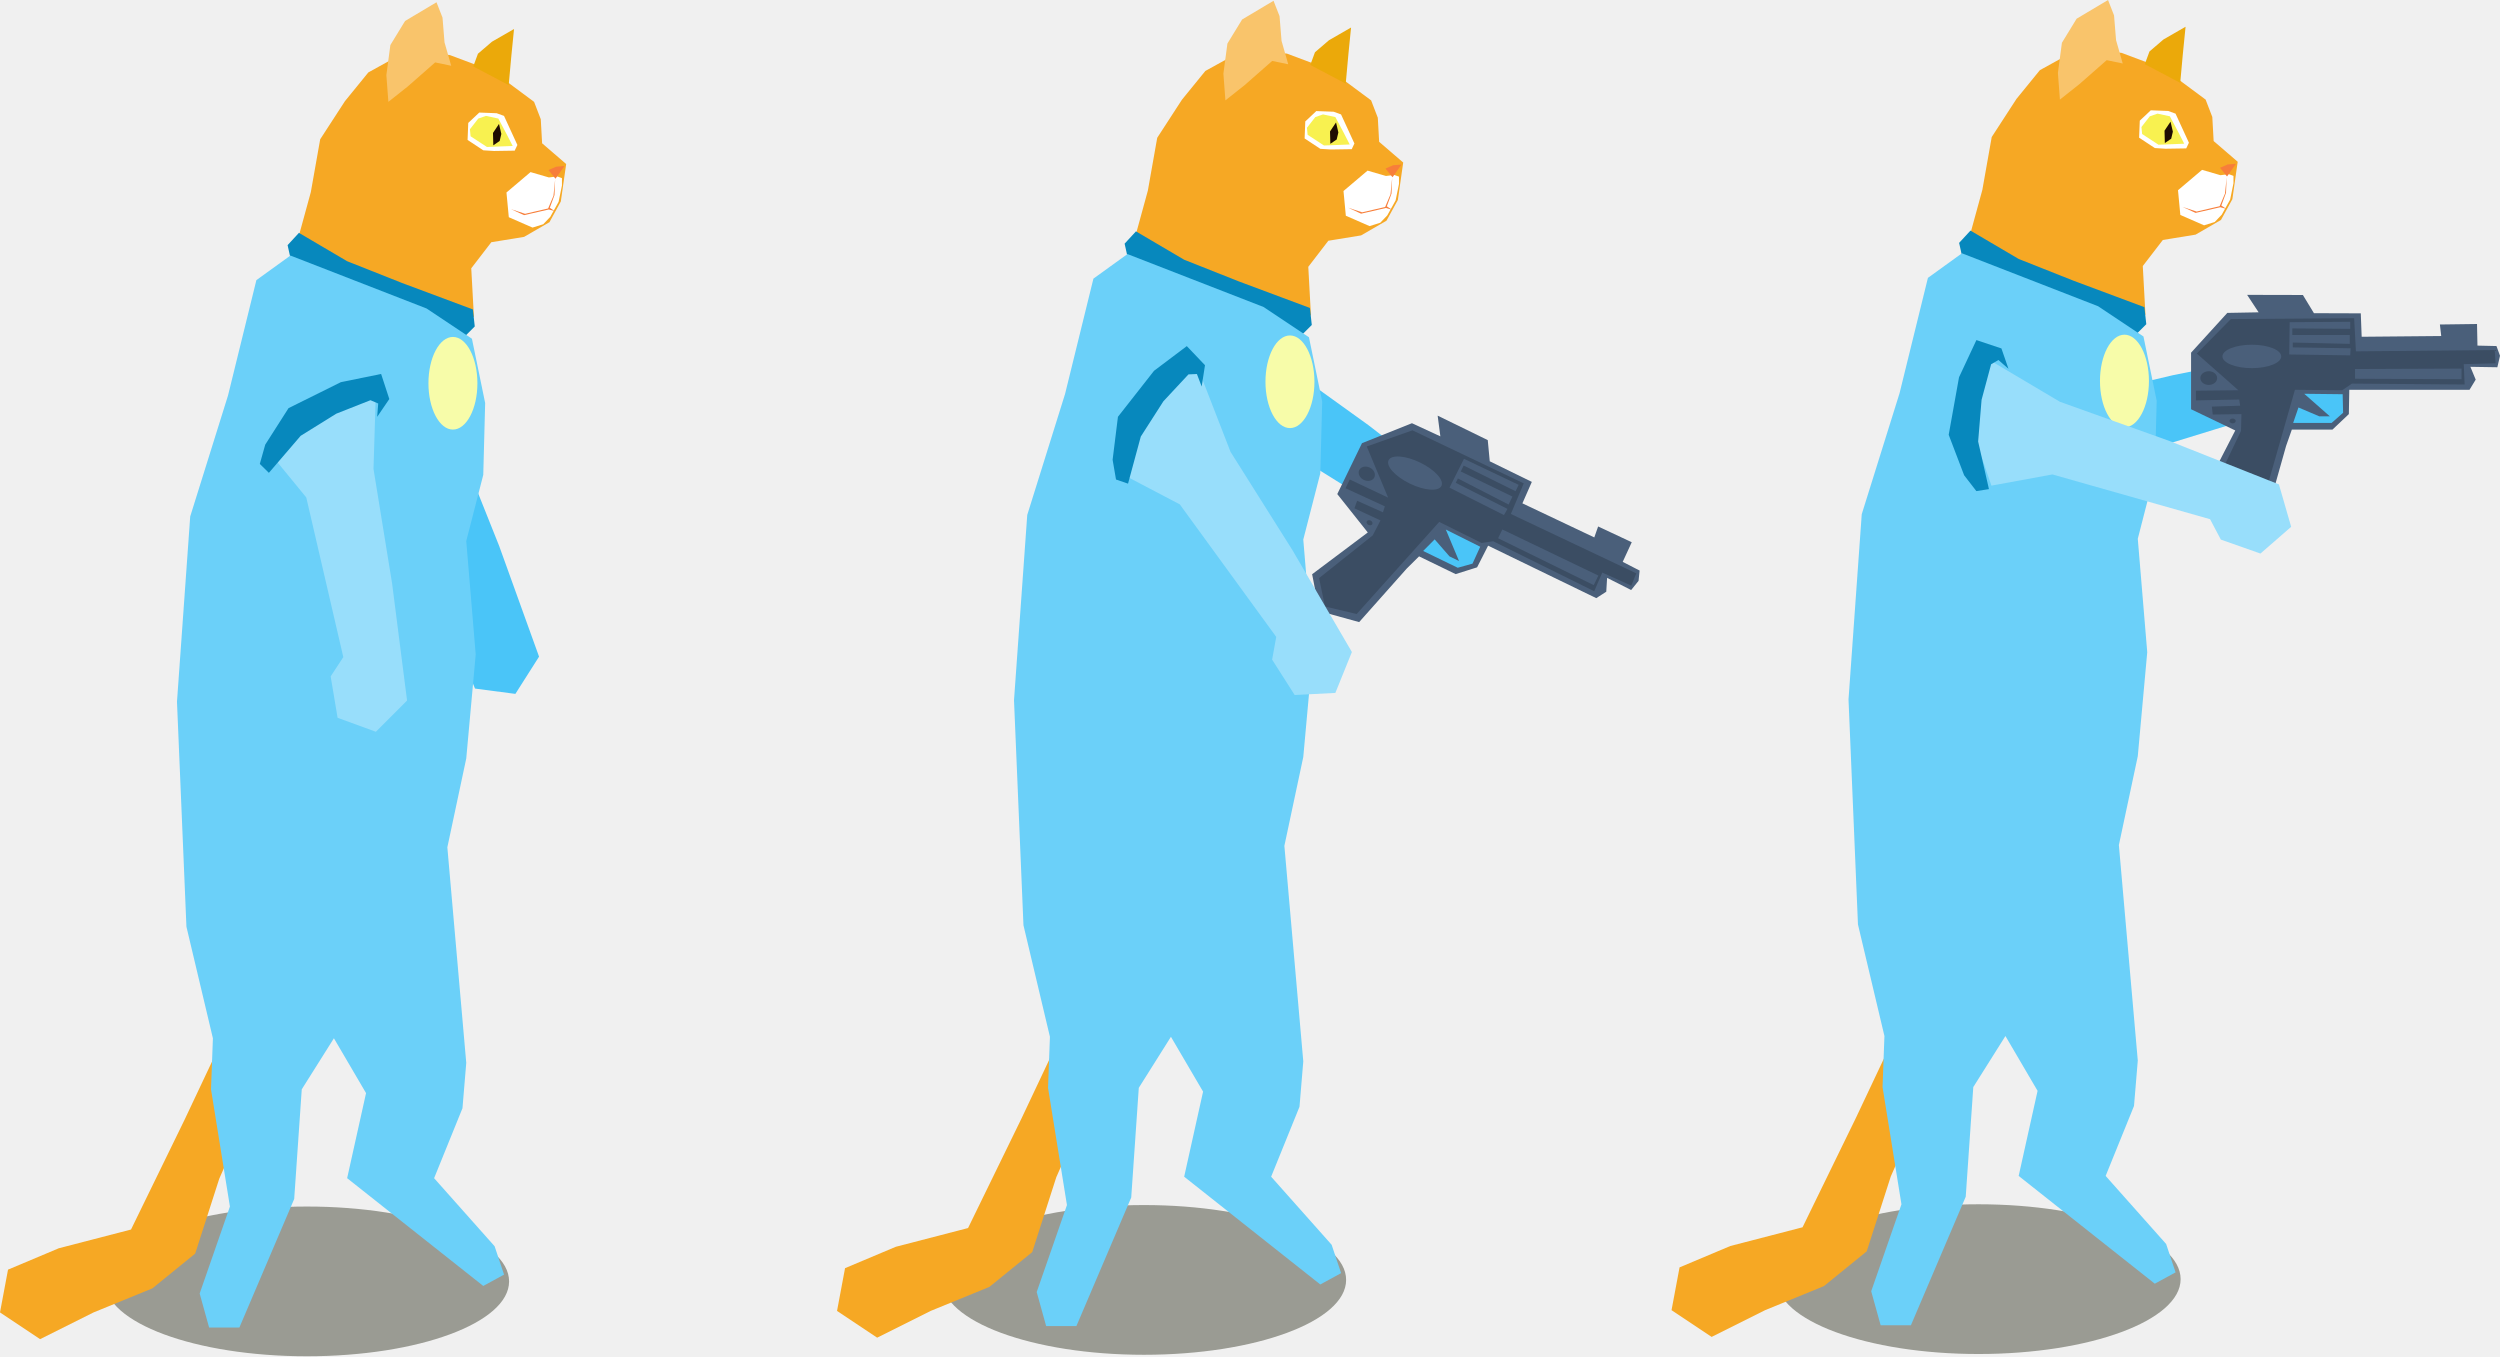
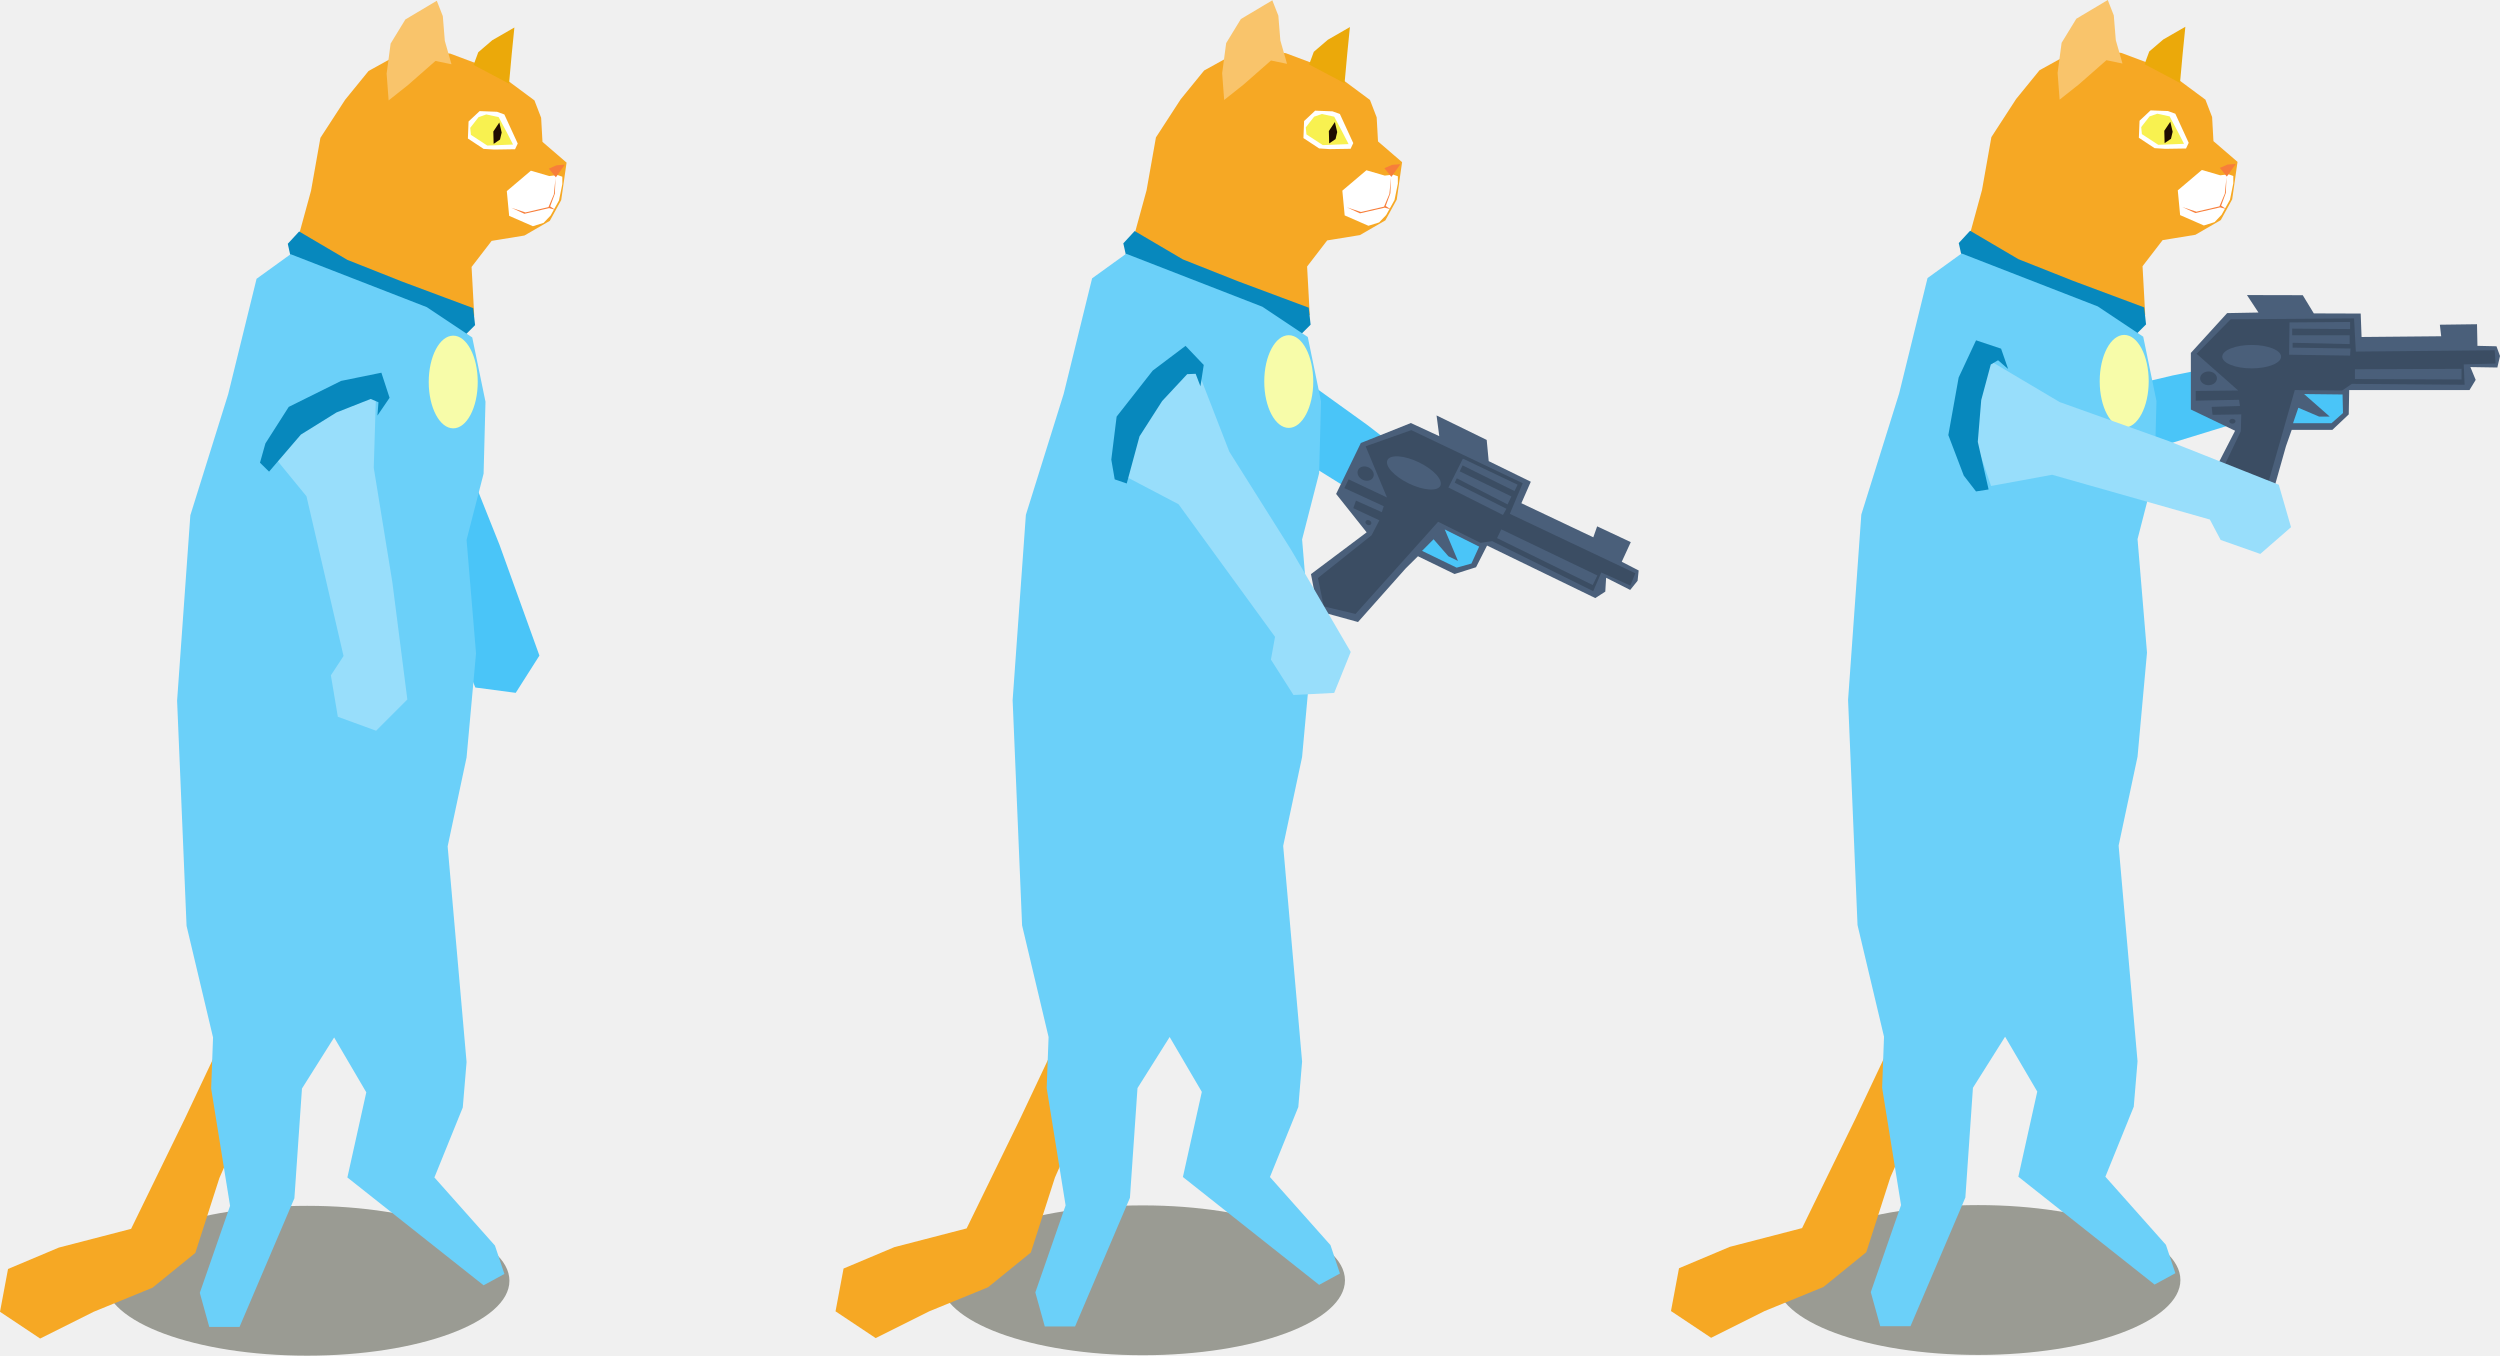
- <svg xmlns="http://www.w3.org/2000/svg" width="748.506" height="406.07" id="svg3812" version="1.1">
+ <svg xmlns="http://www.w3.org/2000/svg" width="748.002" height="405.616" id="svg3812" version="1.1">
  <defs id="defs3814" />
-   <g id="layer3" transform="translate(1740.02,-123.0189)">
-     <g id="g5470">
-       <g transform="matrix(0.7798614,0,0,0.7798614,-1864.798,-121.5979)" id="g3342-4">
+   <g id="layer3" transform="translate(1740.02,-123.8787)">
+     <g id="g11238">
+       <g transform="matrix(0.7798614,0,0,0.7798614,-1864.798,-121.1926)" id="g3342-4">
        <path transform="matrix(0.513939,0,0,0.7185629,128.2881,224.7606)" d="m 442,808.362 c 0,22.091 -67.605,40 -151,40 -83.395,0 -151,-17.909 -151,-40 0,-22.091 67.605,-40 151,-40 83.395,0 151,17.909 151,40 z" id="path4483-1" style="fill:#313220;fill-opacity:0.447;fill-rule:nonzero;stroke:none" />
        <path id="path4407-13" d="m 332.712,334.807 16.424,6.159 15.911,11.805 2.566,6.672 0.513,9.239 9.239,7.956 -2.053,14.371 -4.363,7.956 -9.752,5.646 -12.575,2.053 -7.699,10.009 1.027,18.734 -67.75,-29.256 5.133,-18.734 3.593,-20.274 9.495,-14.628 8.982,-11.035 14.371,-7.956 z" style="fill:#f6a824;fill-opacity:1;fill-rule:nonzero;stroke:none" />
        <path id="path4409-8" d="m 327.579,314.533 2.31,5.902 0.77,9.495 2.566,8.982 -6.159,-1.283 -10.522,9.239 -7.442,5.902 -0.77,-10.265 1.54,-11.548 5.646,-9.239 z" style="fill:#f9c46b;fill-opacity:1;fill-rule:nonzero;stroke:none" />
        <path id="path4411-7" d="m 357.348,324.798 -1.027,10.265 -1.027,11.292 -13.601,-7.186 1.796,-4.876 5.389,-4.619 z" style="fill:#eba90a;fill-opacity:1;fill-rule:nonzero;stroke:none" />
        <path id="path4433-4" d="m 339.769,360.855 4.234,-3.978 6.672,0.257 2.823,1.027 5.133,11.163 -1.027,2.181 -7.956,0.128 -4.106,-0.257 -6.031,-3.978 z" style="fill:#ffffff;fill-opacity:1;fill-rule:nonzero;stroke:none" />
        <path id="path4413-27" d="m 356.835,369.709 -2.438,-4.748 -3.08,-5.774 -4.748,-1.027 -2.951,1.027 -3.208,4.106 0.257,2.695 6.287,4.106 z" style="fill:#f8f150;fill-opacity:1;fill-rule:nonzero;stroke:none" />
        <path id="path4431-7" d="m 370.737,381.792 -7.057,-2.053 -9.239,7.827 0.898,9.495 9.11,3.978 4.106,-1.283 2.695,-2.823 3.208,-5.774 1.283,-6.287 0,-2.823 -1.796,-0.642 z" style="fill:#ffffff;fill-opacity:1;fill-rule:nonzero;stroke:none" />
        <path id="path4415-9" d="m 370.565,378.947 2.951,-1.283 3.208,-0.257 -3.464,4.876 z" style="fill:#f77e3a;fill-opacity:1;fill-rule:nonzero;stroke:none" />
        <path id="path4417-3" d="m 373.131,382.54 -0.642,6.287 -2.053,4.876 -8.854,2.053 -5.389,-1.796 5.004,2.31 9.495,-2.181 2.31,0.642 -1.925,-1.283 1.796,-4.876 z" style="fill:#f77e3a;fill-opacity:1;fill-rule:nonzero;stroke:none" />
        <path id="path4419-1" d="m 351.574,361.24 0.898,3.849 -0.642,2.695 -2.438,1.668 -0.128,-4.748 z" style="fill:#1f0c01;fill-opacity:1;fill-rule:nonzero;stroke:none" />
        <path id="path4421-9" d="m 274.764,403.064 18.509,10.888 21.05,8.347 27.22,10.162 0.726,6.533 -3.629,3.629 -29.76,-14.154 -16.695,-5.444 -15.969,-9.073 -4.355,0.363 -1.452,-6.533 z" style="fill:#0788bd;fill-opacity:1;fill-rule:nonzero;stroke:none" />
        <path id="path4425-1-8" d="m 335.063,481.755 16.559,41.473 15.331,42.535 -9.09,14.301 -15.501,-2.043 -6.053,-14.937 3.132,-8.288 -27.191,-56.741 -18.727,-14.704 12.925,-22.768 21.944,-13.83 z" style="fill:#4ac5f8;fill-opacity:1;fill-rule:nonzero;stroke:none" />
        <path id="path4453-65" d="m 248.281,706.663 -17.451,36.955 -20.53,42.087 -27.716,7.186 -19.504,8.212 -3.08,16.424 15.398,10.265 20.53,-10.265 22.583,-9.239 16.424,-13.345 9.239,-28.743 11.292,-25.663 z" style="fill:#f6a824;fill-opacity:1;fill-rule:nonzero;stroke:none" />
        <path id="path4423-0" d="m 271.498,411.774 52.262,20.324 17.421,11.614 5.081,24.679 -0.726,27.583 -6.533,25.405 3.629,43.551 -3.629,39.922 -7.259,34.115 7.259,82.748 -1.452,17.421 -10.888,26.857 23.227,26.131 3.629,10.888 -7.984,4.355 -52.262,-41.374 7.259,-32.664 -12.34,-21.05 -12.34,19.598 -2.903,42.1 -21.05,49.358 -11.614,0 -3.629,-13.065 11.614,-33.389 -7.259,-45.003 0.726,-19.598 -10.162,-42.826 -3.629,-86.377 5.081,-71.134 14.517,-46.455 10.888,-44.277 z" style="fill:#6bd0f9;fill-opacity:1;fill-rule:nonzero;stroke:none" />
        <path id="path4425-2" d="m 303.393,493.691 7.157,44.079 5.728,44.849 -11.979,11.985 -14.688,-5.361 -2.665,-15.895 4.857,-7.41 -14.219,-61.292 -15.087,-18.42 17.561,-19.418 24.424,-8.735 z" style="fill:#98defb;fill-opacity:1;fill-rule:nonzero;stroke:none" />
        <path id="path4427-8" d="m 263.229,495.197 12.205,-14.215 13.653,-8.487 13.131,-5.182 2.988,1.268 -0.408,5.116 4.665,-6.836 -3.145,-9.622 -15.44,3.144 -20.105,9.98 -8.945,14.012 -2.084,7.403 z" style="fill:#0788bd;fill-opacity:1;fill-rule:nonzero;stroke:none" />
        <path transform="matrix(0.7185629,0,0,0.7185629,35.63008,234.0583)" d="m 428.153,315.557 c 0,13.668 -5.857,24.749 -13.081,24.749 -7.225,0 -13.081,-11.08 -13.081,-24.749 0,-13.668 5.857,-24.749 13.081,-24.749 7.225,0 13.081,11.08 13.081,24.749 z" id="path4481-6" style="fill:#f7fca9;fill-opacity:1;fill-rule:nonzero;stroke:none" />
      </g>
-       <g transform="matrix(0.7798614,0,0,0.7798614,-2277.492,-121.7458)" id="g4553">
+       <g transform="matrix(0.7798614,0,0,0.7798614,-2278.109,-121.0293)" id="g4553">
        <path transform="matrix(0.513939,0,0,0.7185629,978.8275,224.3811)" d="m 442,808.362 c 0,22.091 -67.605,40 -151,40 -83.395,0 -151,-17.909 -151,-40 0,-22.091 67.605,-40 151,-40 83.395,0 151,17.909 151,40 z" id="path4483-6-6" style="fill:#313220;fill-opacity:0.447;fill-rule:nonzero;stroke:none" />
        <path id="path4407-1-1" d="m 1183.251,334.427 16.424,6.159 15.911,11.805 2.566,6.672 0.513,9.239 9.239,7.956 -2.053,14.371 -4.363,7.956 -9.752,5.646 -12.575,2.053 -7.699,10.009 1.026,18.734 -67.75,-29.256 5.133,-18.734 3.593,-20.274 9.495,-14.628 8.982,-11.035 14.371,-7.956 z" style="fill:#f6a824;fill-opacity:1;fill-rule:nonzero;stroke:none" />
        <path id="path4409-4-8" d="m 1178.119,314.154 2.31,5.902 0.77,9.495 2.566,8.982 -6.159,-1.283 -10.522,9.239 -7.442,5.902 -0.77,-10.265 1.54,-11.548 5.646,-9.239 z" style="fill:#f9c46b;fill-opacity:1;fill-rule:nonzero;stroke:none" />
        <path id="path4411-2-4" d="m 1207.888,324.419 -1.026,10.265 -1.027,11.292 -13.601,-7.186 1.796,-4.876 5.389,-4.619 z" style="fill:#eba90a;fill-opacity:1;fill-rule:nonzero;stroke:none" />
        <path id="path4433-3-9" d="m 1190.309,360.475 4.234,-3.978 6.672,0.257 2.823,1.027 5.133,11.163 -1.026,2.181 -7.955,0.128 -4.106,-0.257 -6.031,-3.978 z" style="fill:#ffffff;fill-opacity:1;fill-rule:nonzero;stroke:none" />
        <path id="path4413-2-6" d="m 1207.374,369.329 -2.438,-4.748 -3.079,-5.774 -4.748,-1.027 -2.951,1.027 -3.208,4.106 0.257,2.695 6.287,4.106 z" style="fill:#f8f150;fill-opacity:1;fill-rule:nonzero;stroke:none" />
        <path id="path4431-2-3" d="m 1221.276,381.413 -7.057,-2.053 -9.239,7.827 0.898,9.495 9.11,3.978 4.106,-1.283 2.695,-2.823 3.208,-5.774 1.283,-6.287 0,-2.823 -1.796,-0.642 z" style="fill:#ffffff;fill-opacity:1;fill-rule:nonzero;stroke:none" />
        <path id="path4415-1-7" d="m 1221.104,378.568 2.951,-1.283 3.208,-0.257 -3.465,4.876 z" style="fill:#f77e3a;fill-opacity:1;fill-rule:nonzero;stroke:none" />
        <path id="path4417-6-8" d="m 1223.67,382.161 -0.642,6.287 -2.053,4.876 -8.854,2.053 -5.389,-1.796 5.004,2.31 9.495,-2.181 2.31,0.642 -1.925,-1.283 1.796,-4.876 z" style="fill:#f77e3a;fill-opacity:1;fill-rule:nonzero;stroke:none" />
        <path id="path4419-8-8" d="m 1202.113,360.86 0.898,3.849 -0.641,2.695 -2.438,1.668 -0.128,-4.748 z" style="fill:#1f0c01;fill-opacity:1;fill-rule:nonzero;stroke:none" />
        <path id="path4421-5-2" d="m 1125.303,402.684 18.509,10.888 21.05,8.347 27.22,10.162 0.726,6.533 -3.629,3.629 -29.76,-14.154 -16.695,-5.444 -15.969,-9.073 -4.355,0.363 -1.452,-6.533 z" style="fill:#0788bd;fill-opacity:1;fill-rule:nonzero;stroke:none" />
        <path id="path4425-1-7-9" d="m 1178.348,451.043 36.253,26.075 35.788,27.63 0.02,16.945 -14.17,6.608 -13.132,-9.344 -1.813,-8.673 -53.424,-33.238 -23.695,-2.335 -1.336,-26.147 11.073,-23.457 z" style="fill:#4ac5f8;fill-opacity:1;fill-rule:nonzero;stroke:none" />
        <path id="path4453-6-1" d="m 1098.82,706.284 -17.451,36.955 -20.53,42.087 -27.716,7.186 -19.504,8.212 -3.08,16.424 15.398,10.265 20.53,-10.265 22.583,-9.239 16.424,-13.345 9.239,-28.743 11.292,-25.663 z" style="fill:#f6a824;fill-opacity:1;fill-rule:nonzero;stroke:none" />
        <path id="path4423-1-3" d="m 1122.037,411.395 52.262,20.324 17.421,11.614 5.081,24.679 -0.726,27.583 -6.533,25.405 3.629,43.551 -3.629,39.922 -7.259,34.115 7.259,82.748 -1.452,17.421 -10.888,26.857 23.227,26.131 3.629,10.888 -7.984,4.355 -52.262,-41.374 7.259,-32.664 -12.34,-21.05 -12.34,19.598 -2.903,42.1 -21.05,49.358 -11.614,0 -3.629,-13.065 11.614,-33.389 -7.259,-45.003 0.726,-19.598 -10.162,-42.826 -3.629,-86.377 5.081,-71.134 14.517,-46.455 10.888,-44.277 z" style="fill:#6bd0f9;fill-opacity:1;fill-rule:nonzero;stroke:none" />
        <path transform="matrix(0.7185629,0,0,0.7185629,886.1695,233.6788)" d="m 428.153,315.557 c 0,13.668 -5.857,24.749 -13.081,24.749 -7.225,0 -13.081,-11.08 -13.081,-24.749 0,-13.668 5.857,-24.749 13.081,-24.749 7.225,0 13.081,11.08 13.081,24.749 z" id="path4481-2-5" style="fill:#f7fca9;fill-opacity:1;fill-rule:nonzero;stroke:none" />
        <g transform="matrix(1.221193,0.5926763,-0.5926763,1.221193,1037.905,-290.1985)" id="g3034-7-9">
          <path id="path6380-9-8" d="m 445.459,455.087 -0.124,-6.11 -10.499,0.141 0.374,3.26 -22.5,0.209 -0.25,-6.625 -13.25,-0.044 -3.125,-5.145 -15.772,-0.037 3.25,4.936 -8.853,0.165 -10.25,11.25 0,16 12.5,6 -9,17.5 6.375,8.5 11.5,-2.125 5.5,-19.5 1.625,-4.625 11.5,0 4.625,-4.375 0.125,-6.875 34,0 1.75,-2.875 -1.5,-3.625 7.625,0.125 0.75,-3.25 -1,-2.75 z" style="fill:#4a5f7a;fill-opacity:1;fill-rule:nonzero;stroke:none" />
          <path id="path6382-5-4" d="m 375.709,447.587 34.875,-0.25 0.5,9.375 39.25,-0.375 0.25,3.75 -9,0.25 0.25,5.75 -31.875,-0.25 -2.75,1.875 -13.375,-0.125 -9.625,33.625 -9,2 -5,-6.5 8.375,-17.5 0.125,-4.75 -8.125,0.125 -0.25,-2.25 8,-0.25 -0.25,-1.75 -12.25,0.25 0,-2.75 12,-0.125 -11.75,-10.375 z" style="fill:#3b4d63;fill-opacity:1;fill-rule:nonzero;stroke:none" />
          <path transform="translate(34.20911,321.0081)" d="m 337.625,143.266 c 0,1.07 -1.063,1.938 -2.375,1.938 -1.312,0 -2.375,-0.867 -2.375,-1.938 0,-1.07 1.063,-1.938 2.375,-1.938 1.312,0 2.375,0.867 2.375,1.938 z" id="path6384-4-0" style="fill:#3b4d63;fill-opacity:1;fill-rule:nonzero;stroke:none" />
          <path transform="translate(34.20911,321.0081)" d="m 342.875,155.391 c 0,0.38 -0.392,0.688 -0.875,0.688 -0.483,0 -0.875,-0.308 -0.875,-0.688 0,-0.38 0.392,-0.688 0.875,-0.688 0.483,0 0.875,0.308 0.875,0.688 z" id="path6386-3-7" style="fill:#3b4d63;fill-opacity:1;fill-rule:nonzero;stroke:none" />
          <path id="path6388-1-6" d="m 410.834,461.712 30.125,-0.125 0,3 -30.125,-0.125 z" style="fill:#4a5f7a;fill-opacity:1;fill-rule:nonzero;stroke:none" />
          <path id="path6390-2-3" d="m 409.469,448.346 -17.125,0.125 -0.125,9.125 17.25,0.25 0.125,-2 -16.375,-0.25 0,-1.375 16.125,0.375 0,-2.5 -16.25,0 0,-1.875 16.375,0.125 0,-2 z" style="fill:#4a5f7a;fill-opacity:1;fill-rule:nonzero;stroke:none" />
          <path transform="translate(34.20911,321.0081)" d="m 355.75,137.141 c 0,1.829 -3.722,3.312 -8.312,3.312 -4.591,0 -8.312,-1.483 -8.312,-3.312 0,-1.829 3.722,-3.312 8.312,-3.312 4.591,0 8.312,1.483 8.312,3.312 z" id="path6392-3-6" style="fill:#4a5f7a;fill-opacity:1;fill-rule:nonzero;stroke:none" />
          <path id="path6394-3-1" d="m 407.334,468.837 0.125,5.25 -3.25,2.875 -10.875,0 1.5,-4.375 5.875,2.5 3,0 -7.25,-6.375 z" style="fill:#4ac5f8;fill-opacity:1;fill-rule:nonzero;stroke:none" />
        </g>
        <path id="path4425-8-5" d="m 1161.617,487.335 23.799,37.786 22.785,39.053 -6.348,15.711 -15.615,0.8 -8.659,-13.593 1.578,-8.719 -37.021,-50.876 -21.081,-11.067 8.586,-24.733 19.075,-17.577 z" style="fill:#98defb;fill-opacity:1;fill-rule:nonzero;stroke:none" />
        <path id="path4427-9-4" d="m 1122.26,499.537 4.902,-18.083 8.673,-13.535 9.624,-10.328 3.243,-0.141 1.833,4.794 1.27,-8.178 -6.979,-7.333 -12.585,9.481 -13.855,17.659 -2.046,16.497 1.304,7.579 z" style="fill:#0788bd;fill-opacity:1;fill-rule:nonzero;stroke:none" />
      </g>
-       <g transform="matrix(0.7798614,0,0,0.7798614,-1770.328,-122.0225)" id="g4235">
+       <g transform="matrix(0.7798614,0,0,0.7798614,-1770.832,-121.1627)" id="g4235">
        <path transform="matrix(0.513939,0,0,0.7185629,648.8815,224.4388)" d="m 442,808.362 c 0,22.091 -67.605,40 -151,40 -83.395,0 -151,-17.909 -151,-40 0,-22.091 67.605,-40 151,-40 83.395,0 151,17.909 151,40 z" id="path4483-6" style="fill:#313220;fill-opacity:0.447;fill-rule:nonzero;stroke:none" />
        <path id="path4407-1" d="m 853.305,334.485 16.424,6.159 15.911,11.805 2.566,6.672 0.513,9.239 9.239,7.956 -2.053,14.371 -4.363,7.956 -9.752,5.646 -12.575,2.053 -7.699,10.009 1.027,18.734 -67.75,-29.256 5.133,-18.734 3.593,-20.274 9.495,-14.628 8.982,-11.035 14.371,-7.956 z" style="fill:#f6a824;fill-opacity:1;fill-rule:nonzero;stroke:none" />
        <path id="path4409-4" d="m 848.173,314.212 2.31,5.902 0.77,9.495 2.566,8.982 -6.159,-1.283 -10.522,9.239 -7.442,5.902 -0.77,-10.265 1.54,-11.548 5.646,-9.239 z" style="fill:#f9c46b;fill-opacity:1;fill-rule:nonzero;stroke:none" />
        <path id="path4411-2" d="m 877.942,324.477 -1.027,10.265 -1.027,11.292 -13.601,-7.186 1.796,-4.876 5.389,-4.619 z" style="fill:#eba90a;fill-opacity:1;fill-rule:nonzero;stroke:none" />
        <path id="path4433-3" d="m 860.362,360.533 4.234,-3.978 6.672,0.257 2.823,1.027 5.133,11.163 -1.027,2.181 -7.956,0.128 -4.106,-0.257 -6.031,-3.978 z" style="fill:#ffffff;fill-opacity:1;fill-rule:nonzero;stroke:none" />
        <path id="path4413-2" d="m 877.428,369.387 -2.438,-4.748 -3.08,-5.774 -4.748,-1.027 -2.951,1.027 -3.208,4.106 0.257,2.695 6.287,4.106 z" style="fill:#f8f150;fill-opacity:1;fill-rule:nonzero;stroke:none" />
        <path id="path4431-2" d="m 891.33,381.47 -7.057,-2.053 -9.239,7.827 0.898,9.495 9.11,3.978 4.106,-1.283 2.695,-2.823 3.208,-5.774 1.283,-6.287 0,-2.823 -1.796,-0.642 z" style="fill:#ffffff;fill-opacity:1;fill-rule:nonzero;stroke:none" />
        <path id="path4415-1" d="m 891.158,378.626 2.951,-1.283 3.208,-0.257 -3.464,4.876 z" style="fill:#f77e3a;fill-opacity:1;fill-rule:nonzero;stroke:none" />
        <path id="path4417-6" d="m 893.724,382.218 -0.642,6.287 -2.053,4.876 -8.854,2.053 -5.389,-1.796 5.004,2.31 9.495,-2.181 2.31,0.642 -1.925,-1.283 1.796,-4.876 z" style="fill:#f77e3a;fill-opacity:1;fill-rule:nonzero;stroke:none" />
        <path id="path4419-8" d="m 872.167,360.918 0.898,3.849 -0.642,2.695 -2.438,1.668 -0.128,-4.748 z" style="fill:#1f0c01;fill-opacity:1;fill-rule:nonzero;stroke:none" />
        <path id="path4421-5" d="m 795.357,402.742 18.509,10.888 21.05,8.347 27.22,10.162 0.726,6.533 -3.629,3.629 -29.76,-14.154 -16.695,-5.444 -15.969,-9.073 -4.355,0.363 -1.452,-6.533 z" style="fill:#0788bd;fill-opacity:1;fill-rule:nonzero;stroke:none" />
        <path id="path4425-1-7" d="m 829.745,468.466 43.467,-10.237 44.336,-8.866 12.798,11.107 -4.315,15.028 -15.668,3.775 -7.733,-4.324 -60.141,18.491 -17.314,16.344 -20.604,-16.153 -10.43,-23.749 z" style="fill:#4ac5f8;fill-opacity:1;fill-rule:nonzero;stroke:none" />
        <path id="path4453-6" d="m 768.874,706.342 -17.451,36.955 -20.53,42.087 -27.716,7.186 -19.504,8.212 -3.08,16.424 15.398,10.265 20.53,-10.265 22.583,-9.239 16.424,-13.345 9.239,-28.743 11.292,-25.663 z" style="fill:#f6a824;fill-opacity:1;fill-rule:nonzero;stroke:none" />
        <path id="path4423-1" d="m 792.091,411.452 52.262,20.324 17.421,11.614 5.081,24.679 -0.726,27.583 -6.533,25.405 3.629,43.551 -3.629,39.922 -7.259,34.115 7.259,82.748 -1.452,17.421 -10.888,26.857 23.227,26.131 3.629,10.888 -7.984,4.355 -52.262,-41.374 7.259,-32.664 -12.34,-21.05 -12.34,19.598 -2.903,42.1 -21.05,49.358 -11.614,0 -3.629,-13.065 11.614,-33.389 -7.259,-45.003 0.726,-19.598 -10.162,-42.826 -3.629,-86.377 5.081,-71.134 14.517,-46.455 10.888,-44.277 z" style="fill:#6bd0f9;fill-opacity:1;fill-rule:nonzero;stroke:none" />
        <path transform="matrix(0.7185629,0,0,0.7185629,556.2235,233.7366)" d="m 428.153,315.557 c 0,13.668 -5.857,24.749 -13.081,24.749 -7.225,0 -13.081,-11.08 -13.081,-24.749 0,-13.668 5.857,-24.749 13.081,-24.749 7.225,0 13.081,11.08 13.081,24.749 z" id="path4481-2" style="fill:#f7fca9;fill-opacity:1;fill-rule:nonzero;stroke:none" />
        <g transform="matrix(1.357416,0,0,1.357416,385.3299,-170.848)" id="g3034-7">
          <path id="path6380-9" d="m 445.459,455.087 -0.124,-6.11 -10.499,0.141 0.374,3.26 -22.5,0.209 -0.25,-6.625 -13.25,-0.044 -3.125,-5.145 -15.772,-0.037 3.25,4.936 -8.853,0.165 -10.25,11.25 0,16 12.5,6 -9,17.5 6.375,8.5 11.5,-2.125 5.5,-19.5 1.625,-4.625 11.5,0 4.625,-4.375 0.125,-6.875 34,0 1.75,-2.875 -1.5,-3.625 7.625,0.125 0.75,-3.25 -1,-2.75 z" style="fill:#4a5f7a;fill-opacity:1;fill-rule:nonzero;stroke:none" />
          <path id="path6382-5" d="m 375.709,447.587 34.875,-0.25 0.5,9.375 39.25,-0.375 0.25,3.75 -9,0.25 0.25,5.75 -31.875,-0.25 -2.75,1.875 -13.375,-0.125 -9.625,33.625 -9,2 -5,-6.5 8.375,-17.5 0.125,-4.75 -8.125,0.125 -0.25,-2.25 8,-0.25 -0.25,-1.75 -12.25,0.25 0,-2.75 12,-0.125 -11.75,-10.375 z" style="fill:#3b4d63;fill-opacity:1;fill-rule:nonzero;stroke:none" />
          <path transform="translate(34.20911,321.0081)" d="m 337.625,143.266 c 0,1.07 -1.063,1.938 -2.375,1.938 -1.312,0 -2.375,-0.867 -2.375,-1.938 0,-1.07 1.063,-1.938 2.375,-1.938 1.312,0 2.375,0.867 2.375,1.938 z" id="path6384-4" style="fill:#3b4d63;fill-opacity:1;fill-rule:nonzero;stroke:none" />
          <path transform="translate(34.20911,321.0081)" d="m 342.875,155.391 c 0,0.38 -0.392,0.688 -0.875,0.688 -0.483,0 -0.875,-0.308 -0.875,-0.688 0,-0.38 0.392,-0.688 0.875,-0.688 0.483,0 0.875,0.308 0.875,0.688 z" id="path6386-3" style="fill:#3b4d63;fill-opacity:1;fill-rule:nonzero;stroke:none" />
          <path id="path6388-1" d="m 410.834,461.712 30.125,-0.125 0,3 -30.125,-0.125 z" style="fill:#4a5f7a;fill-opacity:1;fill-rule:nonzero;stroke:none" />
          <path id="path6390-2" d="m 409.469,448.346 -17.125,0.125 -0.125,9.125 17.25,0.25 0.125,-2 -16.375,-0.25 0,-1.375 16.125,0.375 0,-2.5 -16.25,0 0,-1.875 16.375,0.125 0,-2 z" style="fill:#4a5f7a;fill-opacity:1;fill-rule:nonzero;stroke:none" />
          <path transform="translate(34.20911,321.0081)" d="m 355.75,137.141 c 0,1.829 -3.722,3.312 -8.312,3.312 -4.591,0 -8.312,-1.483 -8.312,-3.312 0,-1.829 3.722,-3.312 8.312,-3.312 4.591,0 8.312,1.483 8.312,3.312 z" id="path6392-3" style="fill:#4a5f7a;fill-opacity:1;fill-rule:nonzero;stroke:none" />
          <path id="path6394-3" d="m 407.334,468.837 0.125,5.25 -3.25,2.875 -10.875,0 1.5,-4.375 5.875,2.5 3,0 -7.25,-6.375 z" style="fill:#4ac5f8;fill-opacity:1;fill-rule:nonzero;stroke:none" />
        </g>
        <path id="path4425-8" d="m 829.708,468.467 42.045,15.047 42.028,16.67 4.7,16.281 -11.794,10.265 -15.202,-5.353 -4.139,-7.834 -60.527,-17.187 -23.418,4.301 -8.507,-24.761 4.162,-25.602 z" style="fill:#98defb;fill-opacity:1;fill-rule:nonzero;stroke:none" />
        <path id="path4427-9" d="m 802.45,501.994 -4.144,-18.272 1.319,-16.022 3.663,-13.634 2.799,-1.644 3.866,3.377 -2.711,-7.82 -9.601,-3.207 -6.675,14.273 -3.965,22.093 5.923,15.533 4.703,6.085 z" style="fill:#0788bd;fill-opacity:1;fill-rule:nonzero;stroke:none" />
      </g>
    </g>
  </g>
</svg>
